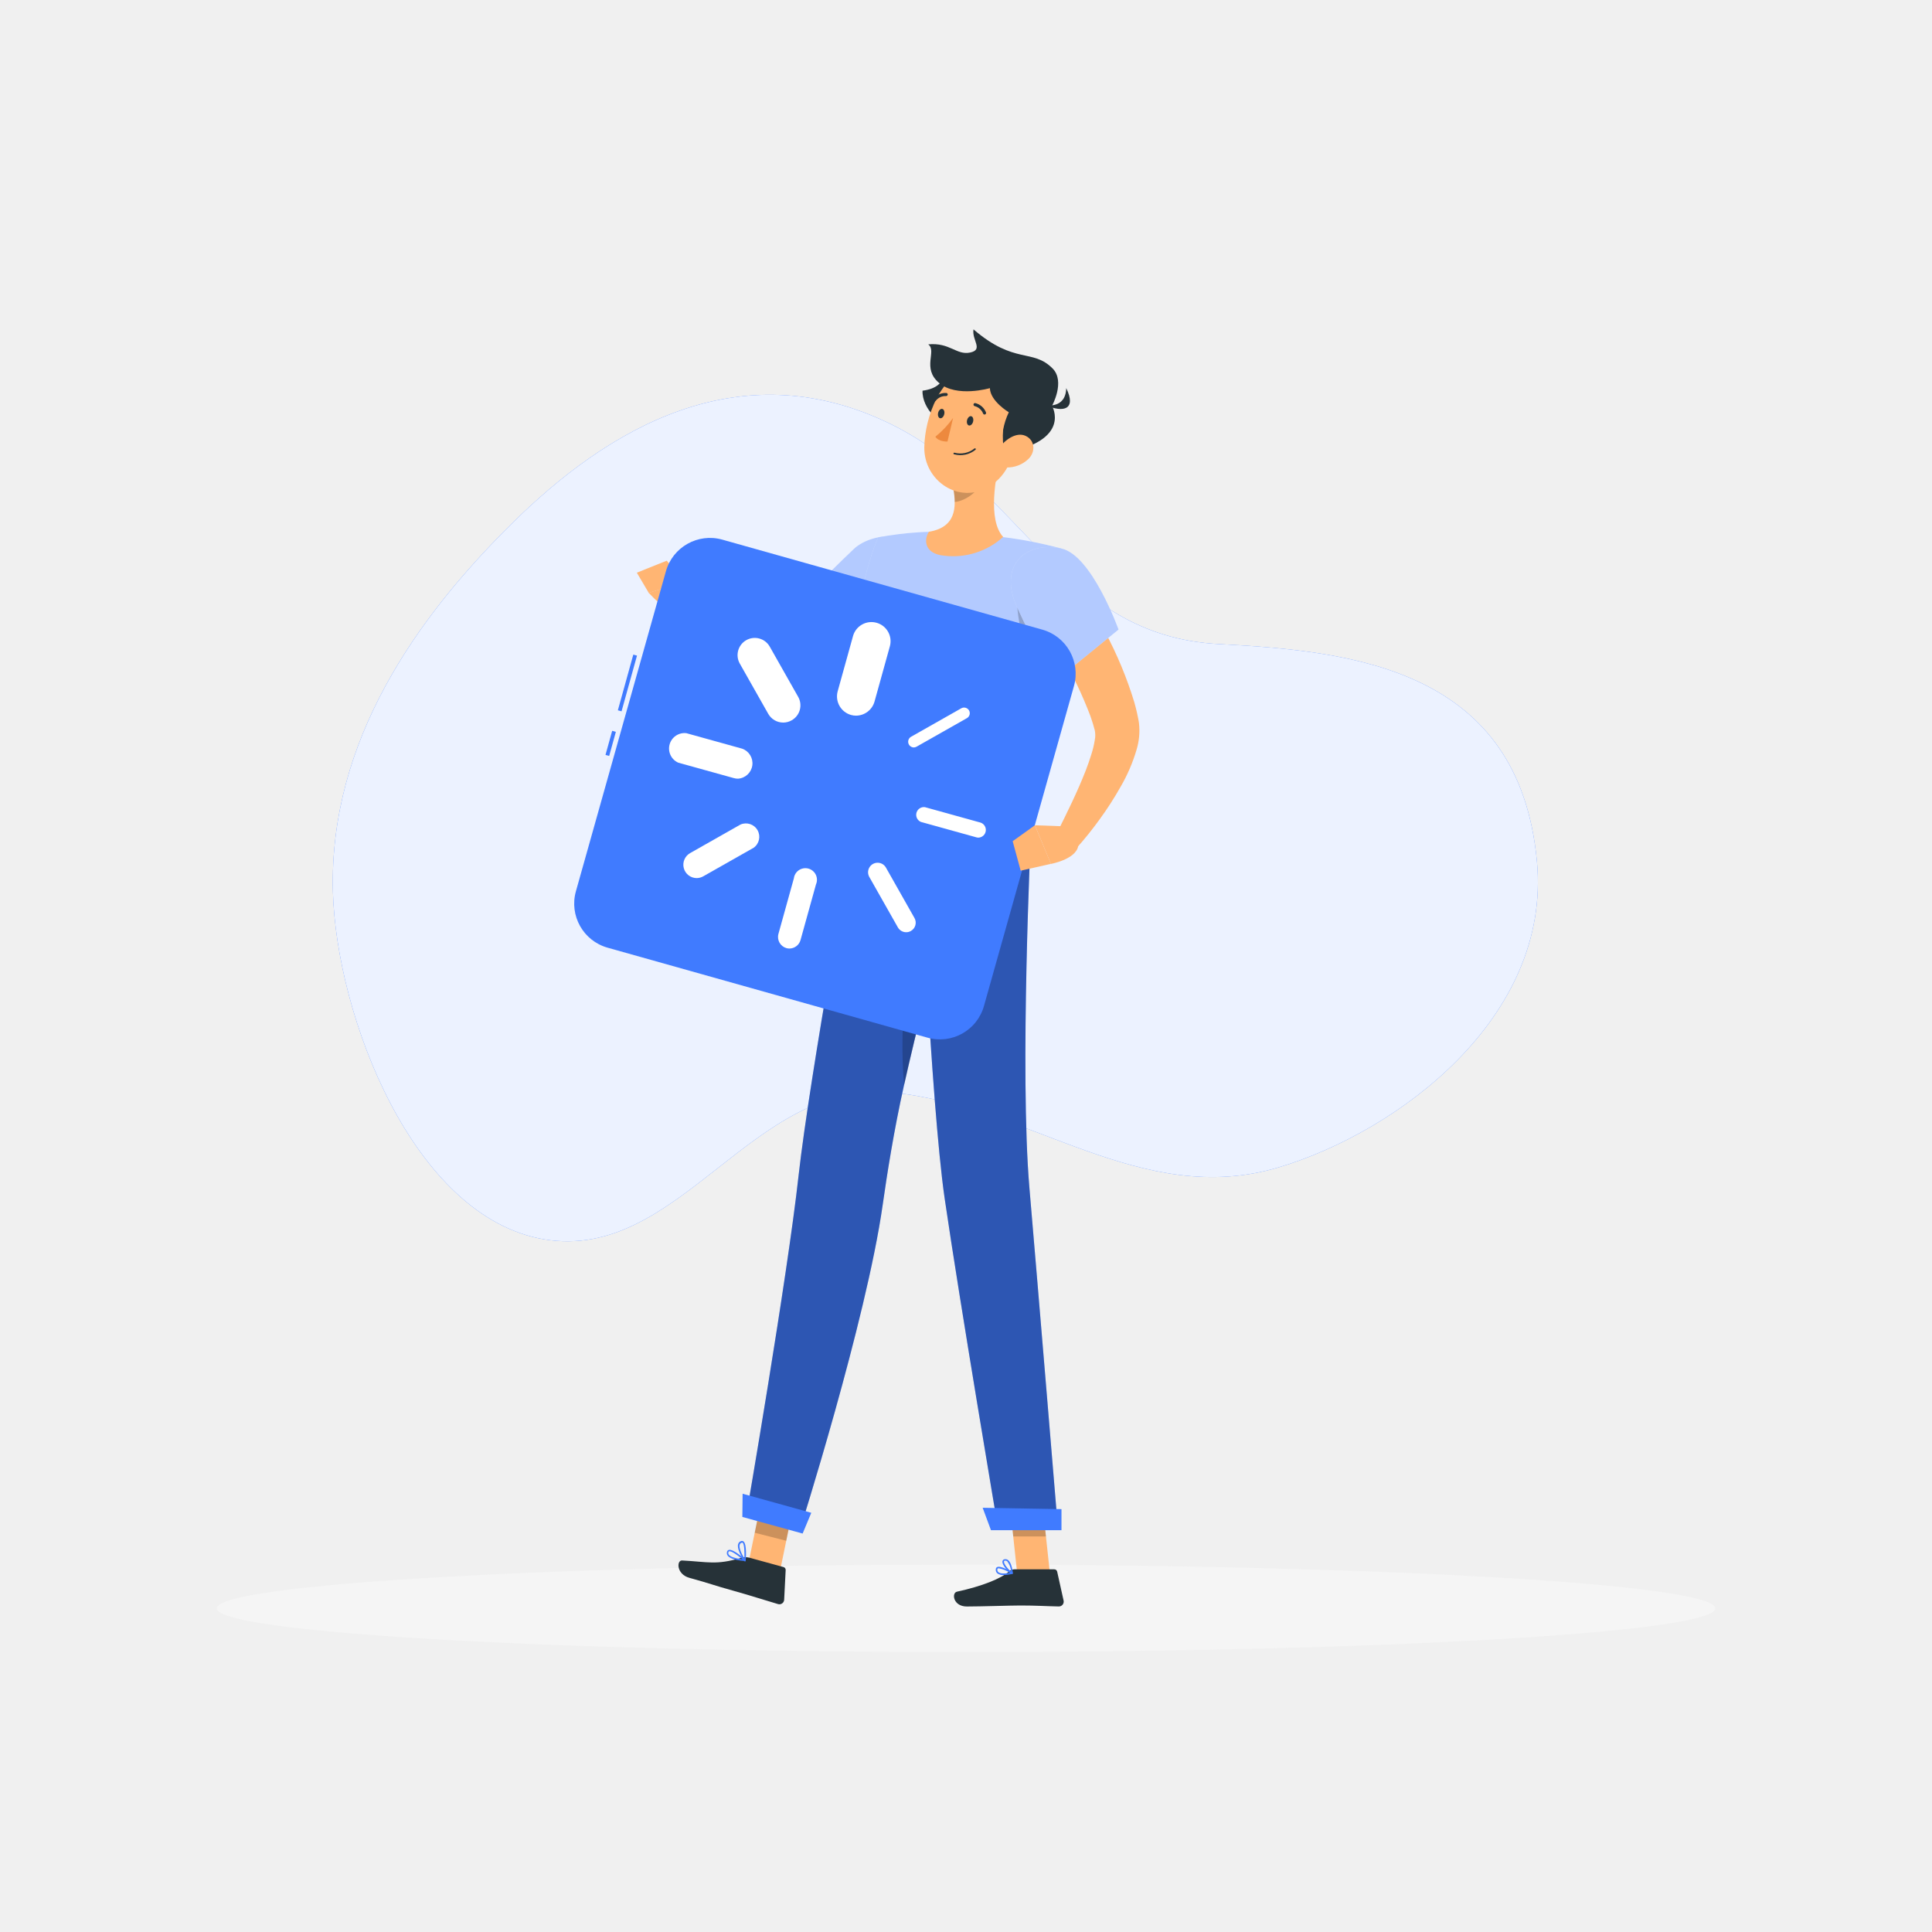
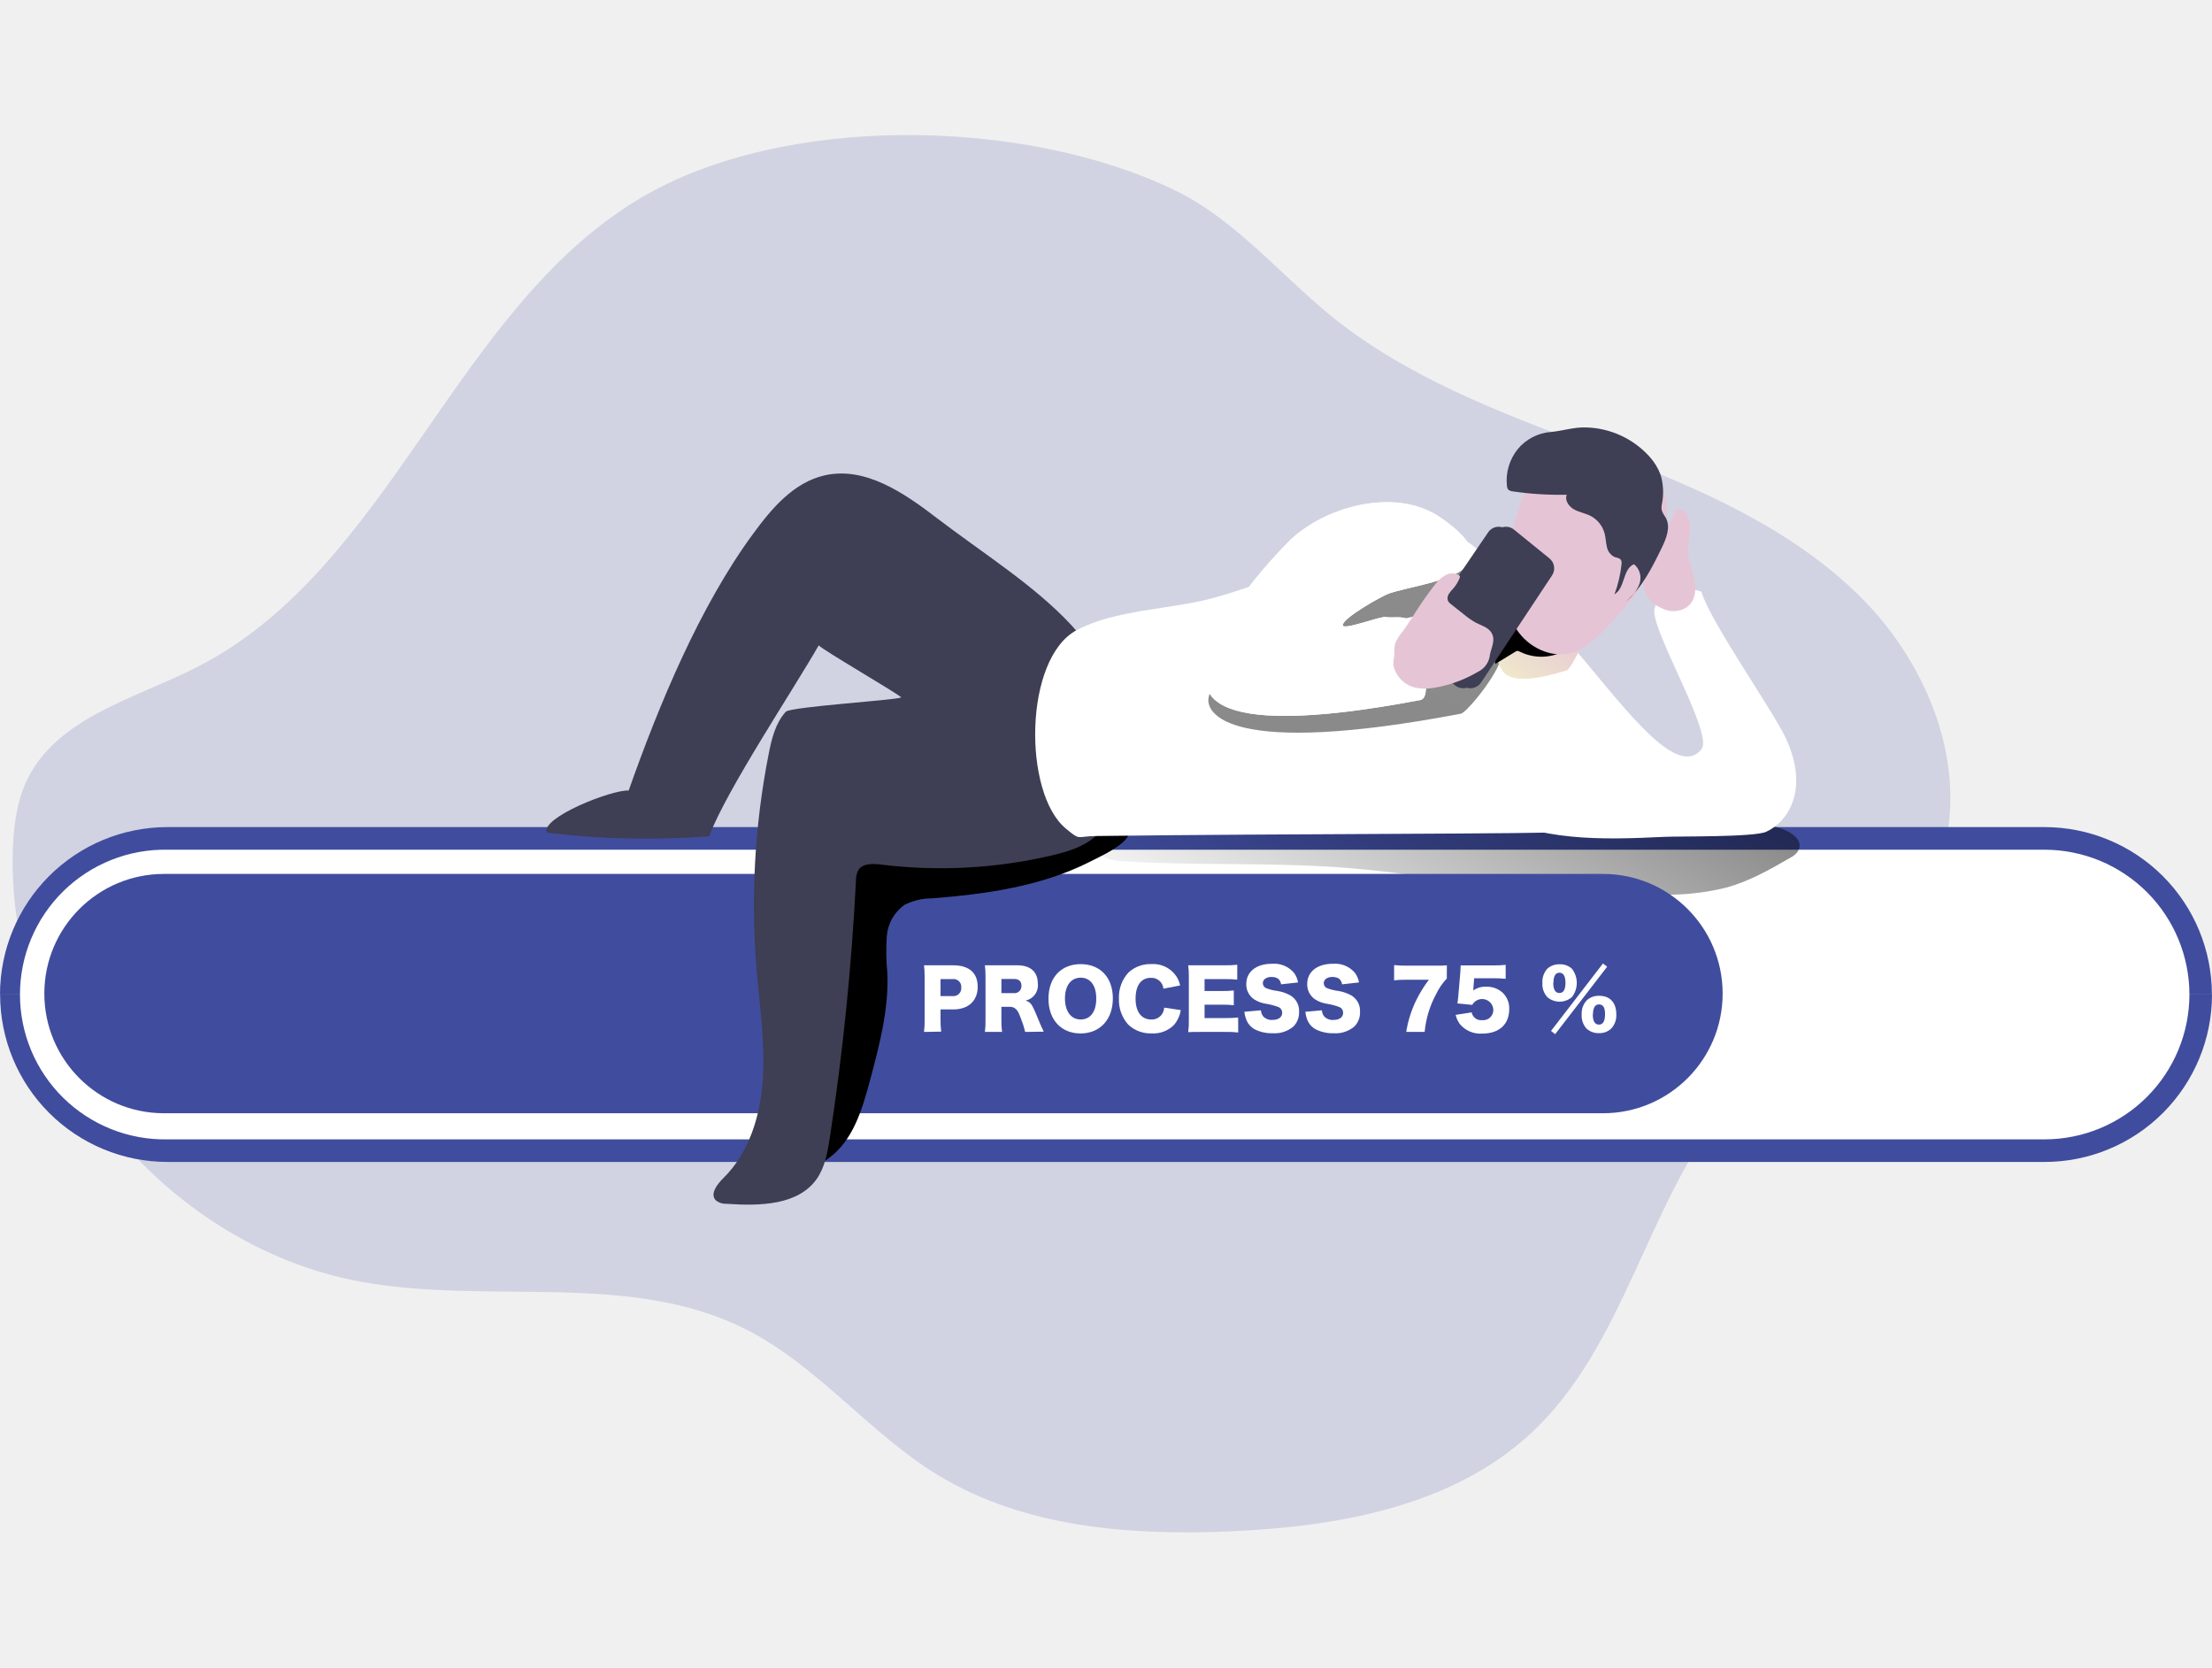
- <svg xmlns="http://www.w3.org/2000/svg" viewBox="0 0 500 500">
-   <g id="freepik--background-simple--inject-8">
-     <path d="M315.5,166.69c35,1.82,77.65,6.58,82.26,56.31,3.74,40.33-36,69.92-66.92,79.13-35.59,10.6-64.24-15.83-99.89-19.39-36.31-3.62-55.13,43.89-90.1,38-34-5.71-53.84-58-54.69-90-1-39.23,22-71.14,46-94.94,25.51-25.35,58.94-44.52,97.11-26.65C264.62,125.67,274.05,164.53,315.5,166.69Z" style="fill:#407BFF" />
-     <path d="M315.5,166.69c35,1.82,77.65,6.58,82.26,56.31,3.74,40.33-36,69.92-66.92,79.13-35.59,10.6-64.24-15.83-99.89-19.39-36.31-3.62-55.13,43.89-90.1,38-34-5.71-53.84-58-54.69-90-1-39.23,22-71.14,46-94.94,25.51-25.35,58.94-44.52,97.11-26.65C264.62,125.67,274.05,164.53,315.5,166.69Z" style="fill:#fff;opacity:0.9" />
+ <svg xmlns="http://www.w3.org/2000/svg" width="406" height="306" viewBox="0 0 406 306" fill="none">
+   <g clip-path="url(#clip0)">
+     <path opacity="0.18" d="M2.356 156.077C1.183 192.988 29.89 228.577 66.214 235.225C89.781 239.546 115.649 233.158 136.981 244.006C150.12 250.682 159.534 263.011 172.114 270.693C187.99 280.377 207.497 281.866 226.12 281.028C245.852 280.153 266.774 276.373 281.179 262.88C298.303 246.827 302.223 220.932 316.982 202.681C329.32 187.42 349.107 177.54 355.792 159.132C361.938 142.175 354.461 122.621 341.751 109.827C329.04 97.033 311.954 89.686 295.1 83.215C278.246 76.743 261.067 70.71 246.559 59.75C236.112 51.863 227.545 40.689 215.608 34.907C188.148 21.61 143.853 20.725 117.511 36.387C83.31 56.733 71.745 104.194 36.324 122.351C24.918 128.199 10.513 131.588 4.963 143.153C3.045 147.138 2.495 151.654 2.356 156.077" fill="#404D9E" />
+     <path d="M403.924 182.522C403.925 186.285 403.185 190.011 401.745 193.488C400.306 196.965 398.195 200.124 395.534 202.785C392.874 205.445 389.715 207.556 386.238 208.995C382.761 210.435 379.035 211.175 375.272 211.174H30.747C23.148 211.174 15.86 208.155 10.487 202.782C5.114 197.409 2.095 190.121 2.095 182.522" fill="white" />
+     <path d="M2.067 182.522C2.067 174.923 5.086 167.636 10.459 162.262C15.832 156.889 23.12 153.871 30.719 153.871H375.244C382.843 153.871 390.131 156.889 395.504 162.262C400.877 167.636 403.896 174.923 403.896 182.522" fill="white" />
+     <path d="M406 182.522C406 190.672 402.763 198.488 397 204.25C391.237 210.013 383.422 213.25 375.272 213.25H30.747C22.597 213.25 14.781 210.013 9.019 204.25C3.256 198.488 0.019 190.672 0.019 182.522" fill="#404D9E" />
+     <path d="M0 182.522C0 174.373 3.237 166.557 9 160.794C14.763 155.032 22.578 151.794 30.728 151.794H375.253C383.403 151.794 391.219 155.032 396.981 160.794C402.744 166.557 405.981 174.373 405.981 182.522" fill="#404D9E" />
+     <path d="M401.856 182.522C401.849 175.475 399.045 168.718 394.061 163.736C389.077 158.753 382.32 155.952 375.272 155.947H30.747C27.214 155.881 23.704 156.52 20.421 157.826C17.139 159.132 14.149 161.079 11.628 163.554C9.106 166.028 7.103 168.981 5.736 172.239C4.369 175.496 3.665 178.994 3.665 182.527C3.665 186.06 4.369 189.557 5.736 192.815C7.103 196.073 9.106 199.025 11.628 201.5C14.149 203.974 17.139 205.922 20.421 207.228C23.704 208.534 27.214 209.173 30.747 209.106H375.272C382.32 209.099 389.078 206.296 394.062 201.312C399.046 196.328 401.849 189.57 401.856 182.522" fill="white" />
+     <path d="M329.86 156.422C329.515 156.848 329.079 157.192 328.584 157.428C324.86 159.588 321.005 161.767 316.824 162.903C313.674 163.68 310.448 164.111 307.205 164.188C300.119 164.511 293.019 164.396 285.947 163.843C272.548 162.791 259.307 160.174 245.907 159.187C232.648 158.256 219.314 158.899 206.036 158.07C204.332 157.958 202.311 157.67 201.51 156.208C201.266 155.685 201.146 155.113 201.16 154.536C201.175 153.959 201.323 153.393 201.594 152.884C203.382 149.159 208.317 148.572 212.433 148.461C241.242 147.678 270.08 146.906 298.88 147.874C303.937 148.051 309.039 148.284 313.937 149.522C317.575 150.423 321.262 151.11 324.981 151.58C326.917 151.776 331.797 153.61 329.86 156.422Z" fill="url(#paint0_linear)" />
+     <path d="M294.215 160.389H30.104C17.973 160.389 8.138 170.221 8.138 182.35C8.138 194.479 17.973 204.311 30.104 204.311H294.215C306.347 204.311 316.181 194.479 316.181 182.35C316.181 170.221 306.347 160.389 294.215 160.389Z" fill="#404D9E" />
+     <path d="M171.024 164.877C169.288 164.877 167.576 165.282 166.024 166.059C165.088 166.723 164.31 167.586 163.746 168.585C163.183 169.585 162.848 170.697 162.765 171.842C162.616 174.129 162.654 176.424 162.877 178.705C163.128 185.381 161.378 191.945 159.655 198.398C158.24 203.669 156.545 209.349 152.122 212.542C151.753 212.885 151.302 213.126 150.813 213.242C150.323 213.358 149.812 213.345 149.329 213.204C148.397 212.785 148.118 211.667 147.941 210.69C145.073 194.469 150.93 177.997 150.93 161.525C150.93 158.284 150.93 154.504 153.5 152.521C155.092 151.301 157.225 151.152 159.227 151.049L189.796 149.55C194.582 149.317 200.784 148.619 205.309 150.602C210.98 153.107 202.87 156.739 199.89 158.229C191.007 162.707 180.857 164.104 171.024 164.877Z" fill="url(#paint1_linear)" />
+     <path d="M205.71 142.892C205.142 146.775 204.034 150.835 201.11 153.452C198.903 155.435 195.933 156.32 193.037 156.999C182.785 159.397 172.19 159.964 161.741 158.675C160.26 158.498 158.435 158.415 157.588 159.606C157.244 160.246 157.076 160.966 157.104 161.692C156.306 177.494 154.703 193.245 152.299 208.883C151.889 211.472 151.433 214.153 149.934 216.332C146.489 221.258 139.365 221.342 133.369 220.932C132.639 220.972 131.921 220.736 131.357 220.271C130.277 219.098 131.627 217.347 132.754 216.23C137.503 211.574 139.579 204.73 140.017 198.082C140.455 191.433 139.44 184.785 138.881 178.136C137.767 164.855 138.506 151.482 141.079 138.404C141.628 135.611 142.317 132.724 144.226 130.629C145.045 129.698 164.348 128.525 165.428 127.994C164.432 127.063 151.237 119.437 150.269 118.44C145.734 126.411 133.387 144.904 130.147 153.489C120.216 154.235 110.236 154.007 100.35 152.809C99.242 150.016 112.455 144.857 115.388 145.09C120.91 129.447 128.424 111.261 138.285 97.89C141.693 93.234 145.734 88.504 151.386 87.237C158.789 85.571 165.922 90.45 171.937 95.069C188.912 108.03 209.341 118.347 205.71 142.892Z" fill="#3E3E54" />
+     <path d="M250.079 99.938C254.399 98.011 259.037 95.869 263.683 96.791C267.203 97.499 270.136 99.873 272.855 102.22C276.108 105.007 279.305 107.856 282.446 110.768C285.239 113.366 288.21 116.42 288.331 120.247C288.433 123.478 292.446 152.427 289.262 152.642C282.269 153.107 236.819 152.967 201.147 153.433C197.497 153.48 198.409 154.364 195.607 152.046C187.757 145.528 187.906 120.88 197.599 115.656C204.639 111.866 214.881 111.876 222.591 109.771C232.043 107.201 240.805 103.048 250.079 99.938Z" fill="white" />
+     <path d="M236.652 104.864C230.515 111.168 223.811 119.381 221.846 127.947C221.157 130.955 225.571 139.075 268.125 130.983C269.363 130.741 276.021 122.37 275.462 120.135C274.903 117.9 259.977 119.074 257.705 118.72C256.653 118.552 255.582 118.766 254.539 118.608C253.496 118.45 246.643 121.159 246.634 120.098C246.634 118.776 253.934 114.669 255.191 114.25C261.402 112.202 279.662 110.693 264.502 100.283C256.01 94.501 242.723 98.672 236.652 104.864Z" fill="url(#paint2_linear)" />
+     <path d="M268.348 140.769C268.058 142.304 268.196 143.889 268.749 145.351C269.565 146.816 270.809 147.999 272.315 148.74C282.111 154.504 294.206 154.131 305.557 153.582C307.969 153.461 321.992 153.666 324.18 152.651C328.24 150.788 332.113 144.838 327.793 135.518C325.595 130.666 313.686 113.785 312.298 108.598C308.741 107.406 304.514 108.086 303.676 111.745C302.838 115.405 314.598 134.698 312.298 137.51C307.428 143.46 297.028 128.199 287.008 116.755C281.291 110.246 269.214 133.665 268.348 140.769Z" fill="white" />
+     <path d="M277.622 113.533C276.508 114.473 275.563 115.598 274.829 116.857C274.468 117.488 274.27 118.198 274.25 118.925C274.231 119.651 274.391 120.371 274.717 121.02C275.751 122.761 275.397 126.784 287.52 123.05C288.591 122.724 292.288 114.464 292.288 113.338C292.378 111.322 291.744 109.34 290.5 107.751C285.947 102.508 280.695 110.582 277.622 113.533Z" fill="url(#paint3_linear)" />
+     <path d="M274.456 121.858L278.181 119.576C278.26 119.522 278.348 119.484 278.442 119.465C278.623 119.451 278.804 119.5 278.954 119.604C280.477 120.358 282.184 120.66 283.874 120.475C285.563 120.291 287.164 119.627 288.489 118.562C286.999 118.394 285.779 117.37 284.578 116.476C283.18 115.43 281.701 114.496 280.155 113.682C279.803 113.464 279.404 113.334 278.991 113.301C278.664 113.337 278.347 113.437 278.059 113.597C277.772 113.757 277.519 113.973 277.315 114.232C275.882 115.652 274.776 117.368 274.075 119.26" fill="url(#paint4_linear)" />
+     <path d="M236.419 99.51C230.283 105.805 223.578 114.017 221.614 122.584C220.925 125.592 218.113 136.551 260.675 128.478C261.914 128.245 261.662 126.169 261.849 124.921C262.34 122.667 262.381 120.338 261.97 118.068C261.411 115.833 259.744 113.71 257.472 113.356C256.42 113.189 255.349 113.403 254.306 113.245C253.263 113.086 246.447 115.768 246.447 114.734C246.447 113.412 253.748 109.306 255.005 108.896C261.216 106.838 279.475 105.33 264.316 94.929C255.759 89.137 242.453 93.309 236.419 99.51Z" fill="white" />
+     <path d="M236.419 99.51C230.283 105.805 223.578 114.017 221.614 122.584C220.925 125.592 218.113 136.551 260.675 128.478C261.914 128.245 261.662 126.169 261.849 124.921C262.34 122.667 262.381 120.338 261.97 118.068C261.411 115.833 259.744 113.71 257.472 113.356C256.42 113.189 255.349 113.403 254.306 113.245C253.263 113.086 246.447 115.768 246.447 114.734C246.447 113.412 253.748 109.306 255.005 108.896C261.216 106.838 279.475 105.33 264.316 94.929C255.759 89.137 242.453 93.309 236.419 99.51Z" fill="white" />
+     <path d="M307.773 93.29C309.254 93.374 310.175 95.031 310.241 96.512C310.306 97.992 309.812 99.464 309.831 100.953C309.913 102.198 310.163 103.426 310.576 104.604C311.228 106.848 311.786 109.827 309.598 111.447C308.946 111.868 308.196 112.113 307.421 112.159C306.646 112.205 305.872 112.049 305.175 111.708C300.612 109.846 301.106 105.693 303.313 102.173C303.834 101.41 307.773 93.29 307.773 93.29Z" fill="url(#paint5_linear)" />
+     <path d="M276.244 105.311C276.03 108.896 276.44 112.649 278.479 115.684C280.518 118.72 284.541 120.787 288.237 119.874C290.649 119.269 292.549 117.574 294.253 115.87C299.989 110.135 304.998 103.235 305.818 95.385C306.186 93.021 305.791 90.601 304.691 88.476C303.406 86.278 301.106 84.751 298.741 83.597C296.236 82.259 293.474 81.472 290.64 81.288C288.12 81.205 285.639 81.933 283.563 83.364C281.701 84.668 281.245 86.614 280.453 88.662C278.349 94.054 276.561 99.594 276.244 105.311Z" fill="url(#paint6_linear)" />
+     <path d="M267.687 107.676L274.484 97.694C274.665 97.428 274.899 97.202 275.172 97.031C275.445 96.859 275.75 96.746 276.069 96.699C276.387 96.652 276.712 96.671 277.023 96.756C277.334 96.841 277.623 96.989 277.874 97.192L284.392 102.481C284.844 102.847 285.143 103.368 285.233 103.942C285.322 104.517 285.195 105.104 284.876 105.591L271.84 125.266C271.654 125.544 271.411 125.779 271.127 125.955C270.843 126.131 270.524 126.245 270.193 126.288C269.861 126.331 269.524 126.303 269.205 126.205C268.885 126.108 268.59 125.943 268.339 125.722L264.614 122.407C264.284 122.115 264.043 121.735 263.921 121.311C263.799 120.887 263.8 120.437 263.925 120.014L267.37 108.319C267.443 108.09 267.55 107.873 267.687 107.676Z" fill="#3E3E54" />
+     <path d="M266.346 107.676L273.144 97.694C273.324 97.428 273.559 97.202 273.831 97.031C274.104 96.859 274.409 96.746 274.728 96.699C275.046 96.652 275.371 96.671 275.682 96.756C275.993 96.841 276.282 96.989 276.533 97.192L283.051 102.481C283.503 102.847 283.802 103.368 283.892 103.942C283.981 104.517 283.854 105.104 283.535 105.591L270.499 125.266C270.313 125.544 270.07 125.779 269.786 125.955C269.502 126.131 269.183 126.245 268.852 126.288C268.52 126.331 268.184 126.303 267.864 126.205C267.544 126.108 267.249 125.943 266.998 125.722L263.273 122.407C262.943 122.115 262.702 121.735 262.58 121.311C262.458 120.887 262.46 120.437 262.584 120.014L266.002 108.319C266.083 108.088 266.199 107.872 266.346 107.676Z" fill="#3E3E54" />
+     <path d="M259.055 113.561C260.427 111.299 261.935 109.122 263.571 107.043C264.073 106.397 264.709 105.867 265.434 105.488C265.795 105.301 266.199 105.208 266.606 105.22C267.013 105.231 267.411 105.346 267.761 105.553C267.848 105.606 267.916 105.684 267.957 105.777C267.975 105.889 267.955 106.003 267.901 106.103C267.629 106.78 267.249 107.409 266.774 107.965C266.447 108.291 266.154 108.65 265.899 109.036C265.775 109.231 265.702 109.454 265.686 109.685C265.67 109.916 265.711 110.147 265.806 110.358C265.949 110.574 266.133 110.761 266.346 110.907L268.786 112.835C269.456 113.402 270.183 113.898 270.955 114.315C271.886 114.8 273.004 115.088 273.628 115.945C274.633 117.323 273.749 118.738 273.469 120.163C273.406 120.819 273.176 121.449 272.801 121.991C272.426 122.534 271.919 122.972 271.328 123.264C269.026 124.633 266.506 125.596 263.879 126.113C261.951 126.495 259.819 126.597 258.171 125.536C257.545 125.149 257.006 124.637 256.587 124.034C256.167 123.43 255.876 122.746 255.731 122.025C255.736 121.414 255.808 120.805 255.945 120.21C255.852 119.434 255.919 118.649 256.141 117.9C256.561 117.06 257.084 116.276 257.696 115.563C258.161 114.883 258.608 114.232 259.055 113.561Z" fill="url(#paint7_linear)" />
+     <path d="M278.563 82.442C277.038 84.339 276.328 86.764 276.589 89.184C276.6 89.405 276.667 89.62 276.784 89.808C277.021 90.034 277.332 90.167 277.66 90.18C280.939 90.664 284.253 90.869 287.567 90.794C287.157 91.809 287.93 92.936 288.88 93.476C289.83 94.016 290.938 94.175 291.906 94.668C292.552 94.998 293.12 95.462 293.573 96.029C294.026 96.596 294.353 97.252 294.532 97.955C294.728 98.746 294.737 99.566 294.932 100.348C295.001 100.746 295.163 101.121 295.404 101.445C295.645 101.768 295.959 102.031 296.32 102.21C296.758 102.369 297.298 102.397 297.53 102.797C297.636 103.037 297.669 103.302 297.623 103.561C297.427 105.442 296.992 107.291 296.329 109.064C298.294 107.956 297.81 104.408 299.914 103.542C300.437 103.973 300.812 104.556 300.989 105.21C301.166 105.864 301.135 106.556 300.901 107.192C300.4 108.455 299.551 109.549 298.452 110.349C301.441 107.788 303.248 104.147 304.97 100.609C305.836 98.84 306.693 96.717 305.743 95.022C305.443 94.611 305.195 94.163 305.008 93.69C304.93 93.257 304.946 92.813 305.054 92.387C305.385 90.663 305.302 88.886 304.812 87.2C304.371 85.977 303.698 84.852 302.829 83.885C301.347 82.219 299.538 80.877 297.515 79.941C295.492 79.005 293.297 78.497 291.068 78.447C288.861 78.382 286.831 79.071 284.69 79.276C283.507 79.361 282.354 79.685 281.301 80.23C280.248 80.774 279.316 81.526 278.563 82.442Z" fill="#3E3E54" />
+     <path d="M193.093 149.401C193.093 149.401 274.848 143.181 280.444 143.814C286.04 144.447 299.942 153.601 299.942 153.601L197.097 154.374C195.661 152.8 194.324 151.139 193.093 149.401V149.401Z" fill="url(#paint8_linear)" />
+     <path d="M169.6 189.385C169.684 188.668 169.722 187.946 169.711 187.224V179.3C169.719 178.585 169.681 177.87 169.6 177.159C170.289 177.159 170.81 177.159 171.751 177.159H174.954C177.859 177.159 179.451 178.546 179.451 181.097C179.451 183.649 177.784 185.26 174.944 185.26H172.626V187.122C172.622 187.859 172.663 188.596 172.747 189.329L169.6 189.385ZM174.814 182.811C175.03 182.837 175.249 182.814 175.455 182.744C175.661 182.675 175.848 182.56 176.004 182.408C176.159 182.256 176.279 182.071 176.353 181.867C176.428 181.663 176.455 181.444 176.434 181.228C176.455 181.014 176.427 180.797 176.351 180.596C176.276 180.394 176.156 180.212 175.999 180.064C175.843 179.916 175.655 179.805 175.45 179.741C175.244 179.676 175.027 179.659 174.814 179.691H172.626V182.811H174.814Z" fill="white" />
+     <path d="M188.167 189.385C187.986 188.607 187.747 187.844 187.45 187.103C186.975 185.828 186.798 185.492 186.435 185.167C186.119 184.891 185.708 184.75 185.29 184.776H183.8V187.178C183.784 187.915 183.824 188.653 183.921 189.385H180.773C180.864 188.656 180.901 187.921 180.885 187.187V179.31C180.895 178.591 180.858 177.872 180.773 177.159C181.416 177.159 181.956 177.159 182.952 177.159H186.761C189.135 177.159 190.485 178.388 190.485 180.492C190.573 181.203 190.389 181.92 189.972 182.501C189.554 183.083 188.933 183.486 188.232 183.63C188.977 183.863 189.321 184.198 189.787 185.241C190.001 185.707 190.206 186.172 190.867 187.792C191.035 188.202 191.202 188.565 191.575 189.338L188.167 189.385ZM186.081 182.271C186.265 182.287 186.451 182.264 186.625 182.202C186.8 182.14 186.959 182.041 187.091 181.912C187.224 181.783 187.327 181.626 187.394 181.454C187.461 181.281 187.489 181.096 187.478 180.911C187.478 180.092 187.012 179.663 186.1 179.663H183.8V182.271H186.081Z" fill="white" />
+     <path d="M204.257 183.239C204.257 187.103 201.901 189.664 198.335 189.664C194.769 189.664 192.441 187.159 192.441 183.286C192.441 179.412 194.75 176.945 198.354 176.945C201.957 176.945 204.257 179.403 204.257 183.239ZM201.212 183.239C201.212 180.865 200.123 179.431 198.354 179.431C196.584 179.431 195.467 180.883 195.467 183.239C195.467 185.595 196.566 187.103 198.354 187.103C200.141 187.103 201.212 185.669 201.212 183.267V183.239Z" fill="white" />
+     <path d="M213.541 181.451C213.488 180.883 213.217 180.358 212.785 179.986C212.352 179.614 211.792 179.425 211.222 179.459C209.434 179.459 208.429 180.865 208.429 183.286C208.429 185.707 209.509 187.113 211.324 187.113C211.695 187.122 212.063 187.043 212.397 186.881C212.731 186.719 213.021 186.479 213.243 186.182C213.504 185.812 213.655 185.376 213.68 184.925L216.725 185.381C216.569 186.367 216.151 187.293 215.515 188.062C214.985 188.608 214.344 189.032 213.635 189.307C212.927 189.582 212.167 189.701 211.408 189.655C210.616 189.689 209.824 189.564 209.08 189.287C208.337 189.011 207.656 188.588 207.078 188.044C205.914 186.735 205.303 185.026 205.374 183.276C205.335 182.395 205.473 181.514 205.778 180.686C206.083 179.857 206.551 179.098 207.153 178.453C208.302 177.419 209.808 176.875 211.352 176.935C212.174 176.882 212.996 177.029 213.749 177.363C214.501 177.697 215.161 178.208 215.673 178.853C216.142 179.435 216.462 180.122 216.604 180.855L213.541 181.451Z" fill="white" />
+     <path d="M227.266 189.487C226.465 189.4 225.659 189.366 224.854 189.385H220.245C219.128 189.385 218.718 189.385 218.085 189.431C218.185 188.722 218.225 188.005 218.206 187.289V179.3C218.218 178.584 218.177 177.869 218.085 177.159C218.69 177.159 219.1 177.159 220.245 177.159H224.901C225.631 177.169 226.362 177.135 227.089 177.056V179.794C226.362 179.715 225.631 179.681 224.901 179.691H221.092V181.88H224.258C224.992 181.889 225.726 181.855 226.456 181.777V184.487C225.726 184.407 224.992 184.373 224.258 184.384H221.092V186.843H224.873C225.669 186.857 226.465 186.823 227.256 186.74L227.266 189.487Z" fill="white" />
+     <path d="M231.437 185.418C231.456 185.808 231.589 186.183 231.819 186.498C232.034 186.735 232.3 186.92 232.597 187.039C232.894 187.158 233.213 187.209 233.532 187.187C234.659 187.187 235.339 186.694 235.339 185.874C235.346 185.663 235.292 185.453 235.183 185.271C235.074 185.09 234.915 184.943 234.724 184.85C234.013 184.578 233.277 184.375 232.527 184.245C231.687 184.144 230.882 183.855 230.171 183.398C229.72 183.087 229.354 182.669 229.105 182.181C228.856 181.693 228.733 181.151 228.746 180.604C228.746 178.351 230.562 176.879 233.449 176.879C234.212 176.811 234.98 176.928 235.688 177.22C236.396 177.512 237.024 177.97 237.518 178.556C237.894 179.075 238.145 179.674 238.253 180.306L235.143 180.651C234.966 179.719 234.445 179.3 233.328 179.3C232.396 179.3 231.782 179.785 231.782 180.455C231.787 180.662 231.855 180.863 231.979 181.03C232.102 181.197 232.274 181.321 232.471 181.386C233.123 181.627 233.801 181.789 234.491 181.87C235.323 182.005 236.123 182.285 236.857 182.699C237.369 183.005 237.787 183.445 238.066 183.972C238.345 184.499 238.474 185.093 238.44 185.688C238.46 186.183 238.379 186.676 238.203 187.139C238.027 187.601 237.759 188.023 237.415 188.379C236.344 189.286 234.959 189.734 233.56 189.627C232.432 189.657 231.313 189.411 230.301 188.91C229.565 188.502 229.002 187.84 228.718 187.048C228.551 186.611 228.441 186.154 228.392 185.688L231.437 185.418Z" fill="white" />
+     <path d="M242.63 185.418C242.64 185.809 242.774 186.187 243.012 186.498C243.225 186.736 243.491 186.922 243.788 187.042C244.085 187.161 244.406 187.211 244.725 187.187C245.852 187.187 246.522 186.694 246.522 185.874C246.529 185.663 246.475 185.453 246.366 185.271C246.257 185.09 246.098 184.943 245.907 184.85C245.197 184.576 244.461 184.373 243.71 184.245C242.871 184.144 242.065 183.855 241.354 183.398C240.903 183.087 240.537 182.669 240.288 182.181C240.04 181.693 239.916 181.151 239.929 180.604C239.929 178.351 241.745 176.879 244.632 176.879C245.395 176.811 246.163 176.928 246.871 177.22C247.58 177.512 248.207 177.97 248.701 178.556C249.081 179.073 249.333 179.673 249.436 180.306L246.336 180.651C246.159 179.719 245.628 179.3 244.52 179.3C243.589 179.3 242.965 179.785 242.965 180.455C242.97 180.662 243.039 180.863 243.162 181.03C243.285 181.197 243.457 181.321 243.654 181.386C244.306 181.627 244.984 181.789 245.675 181.87C246.508 182.007 247.312 182.287 248.049 182.699C248.559 183.007 248.975 183.448 249.252 183.975C249.529 184.501 249.657 185.094 249.623 185.688C249.645 186.183 249.566 186.677 249.389 187.14C249.213 187.603 248.944 188.024 248.598 188.379C247.531 189.286 246.149 189.735 244.753 189.627C243.621 189.659 242.499 189.412 241.484 188.91C240.748 188.502 240.185 187.84 239.901 187.048C239.738 186.61 239.631 186.153 239.585 185.688L242.63 185.418Z" fill="white" />
+     <path d="M265.555 179.58C264.735 180.448 264.059 181.441 263.553 182.522C262.411 184.648 261.708 186.982 261.486 189.385H258.105C258.415 187.429 259.005 185.529 259.856 183.742C260.524 182.355 261.329 181.039 262.258 179.812H258.087C257.35 179.799 256.613 179.833 255.88 179.915V177.121C256.666 177.202 257.455 177.236 258.245 177.224H263.208C264.558 177.224 264.968 177.224 265.564 177.168L265.555 179.58Z" fill="white" />
+     <path d="M270.434 181.321C270.434 181.395 270.434 181.535 270.387 181.787C271.079 181.297 271.915 181.051 272.762 181.088C273.341 181.064 273.918 181.158 274.459 181.364C275.001 181.571 275.494 181.886 275.909 182.289C276.28 182.677 276.569 183.136 276.758 183.639C276.946 184.141 277.032 184.677 277.008 185.213C277.008 188.007 275.146 189.692 272.054 189.692C271.27 189.749 270.483 189.616 269.761 189.303C269.04 188.99 268.405 188.507 267.91 187.895C267.563 187.401 267.313 186.844 267.175 186.256L270.117 185.8C270.197 186.236 270.439 186.626 270.796 186.89C271.152 187.155 271.595 187.274 272.035 187.224C272.304 187.253 272.576 187.223 272.831 187.137C273.087 187.05 273.321 186.909 273.517 186.723C273.712 186.537 273.865 186.31 273.965 186.059C274.065 185.808 274.108 185.539 274.093 185.269C274.061 184.824 273.886 184.401 273.594 184.064C273.302 183.727 272.909 183.493 272.473 183.398C272.037 183.302 271.582 183.351 271.176 183.535C270.77 183.72 270.435 184.031 270.22 184.422L267.501 184.161C267.557 183.723 267.603 183.37 267.65 182.96L268.041 178.388C268.041 178.081 268.087 177.727 268.097 177.177C268.711 177.177 268.86 177.177 269.568 177.177H273.944C274.75 177.198 275.555 177.164 276.356 177.075V179.636C275.564 179.561 274.768 179.526 273.972 179.533H270.574L270.434 181.321Z" fill="white" />
+     <path d="M283.973 182.969C283.664 182.62 283.428 182.213 283.278 181.772C283.128 181.331 283.067 180.864 283.098 180.399C283.039 179.45 283.357 178.517 283.982 177.801C284.602 177.238 285.417 176.94 286.254 176.972C286.669 176.953 287.083 177.017 287.473 177.159C287.863 177.301 288.221 177.52 288.526 177.801C289.099 178.544 289.41 179.456 289.41 180.394C289.41 181.333 289.099 182.245 288.526 182.988C287.897 183.535 287.092 183.836 286.259 183.836C285.425 183.836 284.62 183.535 283.991 182.988L283.973 182.969ZM294.215 176.823L294.988 177.41L285.444 189.794L284.68 189.208L294.215 176.823ZM285.09 180.38C285.09 181.61 285.472 182.243 286.217 182.243C286.962 182.243 287.334 181.619 287.334 180.38C287.334 179.142 286.952 178.518 286.217 178.518C285.481 178.518 285.127 179.179 285.127 180.38H285.09ZM291.18 188.761C290.87 188.407 290.633 187.995 290.483 187.549C290.332 187.103 290.272 186.632 290.305 186.163C290.281 185.694 290.351 185.225 290.511 184.784C290.671 184.343 290.917 183.938 291.236 183.593C291.542 183.31 291.902 183.091 292.293 182.947C292.685 182.803 293.1 182.738 293.517 182.755C295.51 182.755 296.664 184.012 296.664 186.163C296.692 186.638 296.624 187.113 296.464 187.561C296.304 188.009 296.056 188.42 295.733 188.77C295.431 189.054 295.075 189.274 294.686 189.418C294.298 189.561 293.884 189.626 293.471 189.608C292.642 189.637 291.834 189.343 291.217 188.789L291.18 188.761ZM292.344 186.135C292.344 187.401 292.716 188.044 293.471 188.044C294.225 188.044 294.597 187.411 294.597 186.135C294.597 184.859 294.215 184.338 293.48 184.338C292.744 184.338 292.381 184.98 292.381 186.163L292.344 186.135Z" fill="white" />
  </g>
-   <g id="freepik--Shadow--inject-8">
-     <ellipse id="freepik--path--inject-8" cx="250" cy="416.24" rx="193.89" ry="11.32" style="fill:#f5f5f5" />
-   </g>
-   <g id="freepik--Character--inject-8">
-     <polygon points="201.78 407.02 193.74 404.38 197.71 385.06 205.75 387.7 201.78 407.02" style="fill:#ffb573" />
-     <polygon points="271.71 407.12 263.24 407.12 261.14 387.53 269.6 387.53 271.71 407.12" style="fill:#ffb573" />
-     <path d="M262.55,406.14h10.31a.75.75,0,0,1,.73.58l1.67,7.52a1.25,1.25,0,0,1-1.24,1.51c-3.32-.06-5.74-.25-9.92-.25-2.58,0-10.33.26-13.88.26s-4-3.51-2.57-3.83c6.52-1.42,11.44-3.39,13.52-5.27A2.11,2.11,0,0,1,262.55,406.14Z" style="fill:#263238" />
-     <path d="M193.88,403.11l8.91,2.45a.75.75,0,0,1,.54.75l-.39,7.7a1.23,1.23,0,0,1-1.57,1.13c-3.2-.94-7.79-2.41-11.83-3.53-4.72-1.3-5.6-1.75-11.14-3.27-3.35-.93-3.35-4.57-1.86-4.49,6.77.36,8.75,1.23,15.2-.65A3.9,3.9,0,0,1,193.88,403.11Z" style="fill:#263238" />
-     <path d="M235.56,150c-.54.7-.95,1.22-1.43,1.81s-.94,1.11-1.42,1.66c-1,1.09-2,2.15-3,3.19a77.11,77.11,0,0,1-6.4,6A52,52,0,0,1,207.61,172a28.7,28.7,0,0,1-4.87,1.25c-.42.06-.85.14-1.28.19l-1.31.12a13.76,13.76,0,0,1-1.66,0,15.62,15.62,0,0,1-1.63-.18,21.42,21.42,0,0,1-5.1-1.6,34.31,34.31,0,0,1-4.1-2.13,61.57,61.57,0,0,1-7.11-5,66.39,66.39,0,0,1-6.31-5.7l3.83-5.06c4.7,2.33,9.51,4.79,14.11,6.56,1.15.43,2.28.82,3.34,1.12a11.59,11.59,0,0,0,2.75.47,3.84,3.84,0,0,0,.39,0c.07,0,.06,0,.37-.08l.7-.12.72-.17c.47-.1,1-.3,1.45-.43s1-.35,1.48-.58a31.51,31.51,0,0,0,5.93-3.33,55.42,55.42,0,0,0,5.73-4.5c1.87-1.62,3.66-3.39,5.42-5.19.88-.9,1.74-1.83,2.57-2.77l1.24-1.41,1.14-1.34Z" style="fill:#ffb573" />
-     <path d="M240.21,145.84c.62,8.06-17.54,24.52-17.54,24.52l-16.06-13.92s6.76-7.16,14.36-14.37C226.19,137.12,239.53,137.11,240.21,145.84Z" style="fill:#fff" />
-     <path d="M240.21,145.84c.62,8.06-17.54,24.52-17.54,24.52l-16.06-13.92s6.76-7.16,14.36-14.37C226.19,137.12,239.53,137.11,240.21,145.84Z" style="fill:#407BFF;opacity:0.4" />
-     <path d="M232,150c-7.46.68-12.23,6.68-14.32,13.31-.23.74-.43,1.5-.59,2.25l5.56,4.82s8.27-7.49,13.45-14.84C236.38,152.05,235.39,149.68,232,150Z" style="opacity:0.2" />
-     <path d="M180,157.54l-2.75-7-9.38,2.88a45,45,0,0,0,6.72,5.85Z" style="fill:#ffb573" />
-     <polygon points="172.55 145.11 164.81 148.21 167.9 153.44 177.28 150.56 172.55 145.11" style="fill:#ffb573" />
-     <polygon points="197.71 385.07 195.32 396.67 203.48 398.75 205.75 387.71 197.71 385.07" style="opacity:0.2" />
-     <polygon points="269.6 387.53 261.14 387.53 262.23 397.63 270.69 397.63 269.6 387.53" style="opacity:0.2" />
-     <path d="M274.6,141.93a190.22,190.22,0,0,0-5.38,27.84c-.8,6.55-1.28,12.81-1.58,18.49-.7,13.3-.41,23.44-.81,26.87L221.68,212c-6.14-48.14,5.6-72.94,5.6-72.94a89,89,0,0,1,10.8-1.33q1.15-.08,2.34-.09A167.93,167.93,0,0,1,259.61,139c1.21.15,2.43.32,3.62.51C269.28,140.46,274.6,141.93,274.6,141.93Z" style="fill:#fff" />
-     <path d="M274.6,141.93a190.22,190.22,0,0,0-5.38,27.84c-.8,6.55-1.28,12.81-1.58,18.49-.7,13.3-.41,23.44-.81,26.87L221.68,212c-6.14-48.14,5.6-72.94,5.6-72.94a89,89,0,0,1,10.8-1.33q1.15-.08,2.34-.09A167.93,167.93,0,0,1,259.61,139c1.21.15,2.43.32,3.62.51C269.28,140.46,274.6,141.93,274.6,141.93Z" style="fill:#407BFF;opacity:0.4" />
-     <path d="M263.19,154.11a35.67,35.67,0,0,0,5.59,19.56c.13-1.28.28-2.59.44-3.9.6-4.93,1.38-10,2.41-15.18Z" style="opacity:0.2" />
-     <path d="M259.22,117.22c-1.65,6.09-3.64,17.32.39,21.74a19.26,19.26,0,0,1-15.21,4.86c-5.3-.49-5.31-4.22-4-6.2,7-1.16,7.18-6.28,6.31-11.16Z" style="fill:#ffb573" />
-     <path d="M254.13,121l-7.39,5.46a19.5,19.5,0,0,1,.35,3.45c2.66-.2,6.47-2.83,6.95-5.57A9.35,9.35,0,0,0,254.13,121Z" style="opacity:0.2" />
-     <path d="M245.8,108.11c-2,2.83-7.25-2.38-7.05-7,7.6-1,4-6.57,10.9-5.14C255.39,97.1,248,105,245.8,108.11Z" style="fill:#263238" />
-     <path d="M264.74,109.94c-2.54,8-3.62,12.82-8.78,16-7.76,4.72-16.85-1.53-16.75-10.13.09-7.74,4.24-19.53,13-20.76A11.45,11.45,0,0,1,264.74,109.94Z" style="fill:#ffb573" />
-     <path d="M259.94,117.22a21.56,21.56,0,0,1-.33-6,18,18,0,0,1,1.47-4.53s-4.79-2.83-4.9-6.24c0,0-8.56,2.52-13.13-1.33s-.49-8.3-2.83-10c5.6-.54,7.3,2.86,10.84,2.12s.41-3.23.88-6c10.67,9.19,15.31,4.88,20.49,10.14,3.31,3.36-.17,9.66-.17,9.66S277.54,114,259.94,117.22Z" style="fill:#263238" />
-     <path d="M270.56,104.85s5.24,1.08,5.38-4.41C278.64,106,275.26,106.87,270.56,104.85Z" style="fill:#263238" />
-     <path d="M246.92,117.57h0a6.15,6.15,0,0,0,5.55-1.18.22.22,0,0,0,0-.31.22.22,0,0,0-.3,0,5.82,5.82,0,0,1-5.15,1.08.24.24,0,0,0-.27.16A.23.23,0,0,0,246.92,117.57Z" style="fill:#263238" />
-     <path d="M266.16,118.78a7.94,7.94,0,0,1-5.68,2.2c-2.8-.08-3.37-2.78-1.9-5,1.33-2,4.38-4.33,6.86-3.17S268,117,266.16,118.78Z" style="fill:#ffb573" />
-     <path d="M193.08,392.5l13.81,3.8s17.3-54.53,21.55-84.48c1.13-7.95,2.87-19.11,5.52-31,3.36-15,7.56-31.21,11-43.91,3.64-13.38,6.4-22.84,6.4-22.84L221.68,212s-12.15,66.49-15,92.16C203.74,330.84,193.08,392.5,193.08,392.5Z" style="fill:#407BFF" />
-     <path d="M193.08,392.5l13.81,3.8s17.3-54.53,21.55-84.48c1.13-7.95,2.87-19.11,5.52-31,3.36-15,7.56-31.21,11-43.91,3.64-13.38,6.4-22.84,6.4-22.84L221.68,212s-12.15,66.49-15,92.16C203.74,330.84,193.08,392.5,193.08,392.5Z" style="opacity:0.3" />
-     <path d="M234,280.81c3.36-15,7.56-31.21,11-43.91l-3.08-6.64C234.52,239,232.54,266.09,234,280.81Z" style="opacity:0.2" />
-     <path d="M237.69,213.11s3.21,72.44,6.78,97c3.91,26.87,13.85,85.59,13.85,85.59h15.49s-5.12-61.79-7.39-88.17c-2.58-30,.41-92.37.41-92.37Z" style="fill:#407BFF" />
-     <path d="M237.69,213.11s3.21,72.44,6.78,97c3.91,26.87,13.85,85.59,13.85,85.59h15.49s-5.12-61.79-7.39-88.17c-2.58-30,.41-92.37.41-92.37Z" style="opacity:0.3" />
-     <polygon points="256.46 396.01 274.71 396.01 274.71 390.56 254.31 390.21 256.46 396.01" style="fill:#407BFF" />
-     <polygon points="192.12 392.58 207.72 396.88 209.96 391.51 192.19 386.58 192.12 392.58" style="fill:#407BFF" />
-     <path d="M251.84,109.11c-.16.66-.65,1.11-1.08,1s-.65-.73-.48-1.39.65-1.11,1.08-1S252,108.45,251.84,109.11Z" style="fill:#263238" />
-     <path d="M244.36,107.23c-.17.66-.65,1.11-1.08,1s-.65-.73-.49-1.4.66-1.11,1.09-1S244.53,106.57,244.36,107.23Z" style="fill:#263238" />
-     <path d="M246.66,108.16a24.38,24.38,0,0,1-4.59,4.86c.9,1.39,3.14,1.25,3.14,1.25Z" style="fill:#ed893e" />
-     <path d="M254.77,107.28a.4.4,0,0,1-.34-.25,3.2,3.2,0,0,0-2.16-1.92.41.41,0,0,1-.33-.47.4.4,0,0,1,.47-.32,4,4,0,0,1,2.76,2.4.41.41,0,0,1-.21.53A.63.63,0,0,1,254.77,107.28Z" style="fill:#263238" />
-     <path d="M241.8,103.85a.43.43,0,0,1-.23-.1.4.4,0,0,1,0-.56,4,4,0,0,1,3.35-1.49.41.41,0,0,1,.35.45.42.42,0,0,1-.45.35h0a3.16,3.16,0,0,0-2.63,1.2A.45.45,0,0,1,241.8,103.85Z" style="fill:#263238" />
-     <path d="M259.75,407.62a2.58,2.58,0,0,1-1.63-.43,1.2,1.2,0,0,1-.41-1.06.64.64,0,0,1,.34-.57c.94-.48,3.67,1.2,4,1.39a.2.2,0,0,1,.09.21.19.19,0,0,1-.15.16A10,10,0,0,1,259.75,407.62Zm-1.26-1.75a.67.67,0,0,0-.26.05c-.05,0-.11.08-.12.24a.81.81,0,0,0,.27.72c.46.39,1.57.45,3,.16A7.94,7.94,0,0,0,258.49,405.87Z" style="fill:#407BFF" />
-     <path d="M261.92,407.32a.16.16,0,0,1-.1,0c-.87-.48-2.57-2.33-2.39-3.27a.66.66,0,0,1,.64-.53,1.07,1.07,0,0,1,.85.26c1,.8,1.19,3.24,1.2,3.35a.21.21,0,0,1-.09.18A.23.23,0,0,1,261.92,407.32Zm-1.71-3.43h-.09c-.26,0-.28.15-.29.2-.11.56,1,2,1.84,2.62a4.83,4.83,0,0,0-1-2.65A.7.7,0,0,0,260.21,403.89Z" style="fill:#407BFF" />
-     <path d="M192.77,404h0c-1.39-.11-3.82-.43-4.49-1.47a1.12,1.12,0,0,1-.1-1,.63.63,0,0,1,.46-.42c1.13-.27,4,2.28,4.28,2.58a.21.21,0,0,1,.05.22A.19.19,0,0,1,192.77,404Zm-4-2.54h-.06a.24.24,0,0,0-.18.17.74.74,0,0,0,.06.68c.38.59,1.7,1,3.59,1.23C191,402.58,189.42,401.4,188.76,401.47Z" style="fill:#407BFF" />
-     <path d="M192.62,404l0,0c-.76-1.16-2-3.29-1.57-4.45a1.12,1.12,0,0,1,.76-.72.65.65,0,0,1,.62.11c.9.74.6,4.54.56,5a.2.2,0,0,1-.15.17A.19.19,0,0,1,192.62,404Zm-.43-4.74a.08.08,0,0,0,0,0,.23.23,0,0,0-.24,0,.75.75,0,0,0-.51.47c-.23.66.22,2,1.21,3.59C192.7,401.7,192.65,399.7,192.19,399.22Z" style="fill:#407BFF" />
-     <path d="M275.85,146.8c1.95,2.75,3.61,5.41,5.31,8.18s3.25,5.57,4.77,8.44a100.63,100.63,0,0,1,7.64,18.36c.23.84.45,1.68.65,2.55.1.43.19.87.28,1.32l.13.66.06.34.08.54a17,17,0,0,1-.61,6.77,43.33,43.33,0,0,1-4.17,9.69,83.78,83.78,0,0,1-5.31,8.26,88.6,88.6,0,0,1-6.07,7.57l-5.2-3.65c2.71-5.43,5.47-11,7.59-16.46.53-1.36,1-2.72,1.41-4.05a24.54,24.54,0,0,0,.92-3.8,6.26,6.26,0,0,0,0-2.52s0,0,0,0l-.07-.23-.13-.47c-.08-.32-.17-.64-.28-1-.19-.64-.41-1.3-.64-1.95a108,108,0,0,0-7.54-15.84c-1.46-2.63-3-5.21-4.58-7.81s-3.24-5.18-4.81-7.59Z" style="fill:#ffb573" />
-     <path d="M274.6,141.93c7.93,1.6,14.88,21,14.88,21l-16.55,13.48s-5.42-9.86-9.76-19.37C258.44,146.68,265,140,274.6,141.93Z" style="fill:#fff" />
-     <path d="M274.6,141.93c7.93,1.6,14.88,21,14.88,21l-16.55,13.48s-5.42-9.86-9.76-19.37C258.44,146.68,265,140,274.6,141.93Z" style="fill:#407BFF;opacity:0.4" />
-     <rect x="154.89" y="176.25" width="14.96" height="0.99" transform="translate(-51.33 285.98) rotate(-74.5)" style="fill:#407BFF" />
-     <rect x="154.81" y="191.89" width="6.47" height="0.99" transform="translate(-69.58 293.27) rotate(-74.5)" style="fill:#407BFF" />
-     <rect x="159.93" y="149.19" width="110" height="110" rx="11.87" transform="matrix(0.96, 0.27, -0.27, 0.96, 62.29, -49.95)" style="fill:#407BFF" />
-     <path d="M221.55,185.21a4.66,4.66,0,0,1-1.32-.18,5,5,0,0,1-3.45-6.08l4-14.41a4.95,4.95,0,0,1,9.54,2.64l-4,14.41A5,5,0,0,1,221.55,185.21Z" style="fill:#fff" />
-     <path d="M204.32,245.48a2.76,2.76,0,0,1-.8-.11,3,3,0,0,1-2.07-3.65l4-14.4a3,3,0,1,1,5.72,1.58l-4,14.4A3,3,0,0,1,204.32,245.48Z" style="fill:#fff" />
-     <path d="M236.53,193.44a1.48,1.48,0,0,1-.74-2.77l13-7.37a1.49,1.49,0,0,1,2,.56,1.47,1.47,0,0,1-.56,2l-13,7.37A1.53,1.53,0,0,1,236.53,193.44Z" style="fill:#fff" />
-     <path d="M180.33,227.25a3.46,3.46,0,0,1-1.71-6.48l13-7.37a3.47,3.47,0,0,1,3.42,6l-13,7.37A3.52,3.52,0,0,1,180.33,227.25Z" style="fill:#fff" />
-     <path d="M253.25,216.78a2,2,0,0,1-.53-.07l-14.4-4a2,2,0,0,1,1.05-3.82l14.41,4a2,2,0,0,1-.53,3.89Z" style="fill:#fff" />
-     <path d="M191,201.52a3.91,3.91,0,0,1-1.06-.14l-14.4-4a4,4,0,0,1,2.11-7.63l14.4,4a4,4,0,0,1-1.05,7.77Z" style="fill:#fff" />
-     <path d="M234.52,241.26a2.48,2.48,0,0,1-2.15-1.25L225,227a2.47,2.47,0,1,1,4.3-2.43l7.36,13a2.46,2.46,0,0,1-.93,3.37A2.42,2.42,0,0,1,234.52,241.26Z" style="fill:#fff" />
-     <path d="M202.7,187a4.45,4.45,0,0,1-3.88-2.26l-7.36-13a4.45,4.45,0,1,1,7.75-4.39l7.36,13a4.44,4.44,0,0,1-1.68,6.06A4.36,4.36,0,0,1,202.7,187Z" style="fill:#fff" />
-     <path d="M276.41,213.89l-8.58-.31,4.15,10s7.37-1.36,7.09-5.34Z" style="fill:#ffb573" />
-     <polygon points="262.08 217.7 264.15 225.33 271.99 223.56 267.83 213.58 262.08 217.7" style="fill:#ffb573" />
-   </g>
+   <defs>
+     <linearGradient id="paint0_linear" x1="242.63" y1="192.085" x2="331.843" y2="47.235" gradientUnits="userSpaceOnUse">
+       <stop stop-opacity="0" />
+       <stop offset="0.99" />
+     </linearGradient>
+     <linearGradient id="paint1_linear" x1="14899" y1="16116.2" x2="8555.63" y2="11544.1" gradientUnits="userSpaceOnUse">
+       <stop stop-opacity="0" />
+       <stop offset="0.99" />
+     </linearGradient>
+     <linearGradient id="paint2_linear" x1="16626.1" y1="4253.93" x2="13179.6" y2="11251.4" gradientUnits="userSpaceOnUse">
+       <stop stop-opacity="0" />
+       <stop offset="0.99" />
+     </linearGradient>
+     <linearGradient id="paint3_linear" x1="287.26" y1="112.22" x2="277.008" y2="125.275" gradientUnits="userSpaceOnUse">
+       <stop stop-color="#E5C5D5" />
+       <stop offset="0.42" stop-color="#EAD4D1" />
+       <stop offset="1" stop-color="#F0E9CB" />
+     </linearGradient>
+     <linearGradient id="paint4_linear" x1="4712.35" y1="1481.35" x2="4773.77" y2="1194.28" gradientUnits="userSpaceOnUse">
+       <stop stop-opacity="0" />
+       <stop offset="0.99" />
+     </linearGradient>
+     <linearGradient id="paint5_linear" x1="3470.65" y1="2547.07" x2="3567.05" y2="2547.07" gradientUnits="userSpaceOnUse">
+       <stop stop-color="#E5C5D5" />
+       <stop offset="0.42" stop-color="#EAD4D1" />
+       <stop offset="1" stop-color="#F0E9CB" />
+     </linearGradient>
+     <linearGradient id="paint6_linear" x1="9530.44" y1="4986.17" x2="10034.5" y2="5046.78" gradientUnits="userSpaceOnUse">
+       <stop stop-color="#E5C5D5" />
+       <stop offset="0.42" stop-color="#EAD4D1" />
+       <stop offset="1" stop-color="#F0E9CB" />
+     </linearGradient>
+     <linearGradient id="paint7_linear" x1="5488.3" y1="3152.12" x2="5851.2" y2="3152.12" gradientUnits="userSpaceOnUse">
+       <stop stop-color="#E5C5D5" />
+       <stop offset="0.42" stop-color="#EAD4D1" />
+       <stop offset="1" stop-color="#F0E9CB" />
+     </linearGradient>
+     <linearGradient id="paint8_linear" x1="29537.2" y1="1829.67" x2="29539" y2="2796.2" gradientUnits="userSpaceOnUse">
+       <stop stop-opacity="0" />
+       <stop offset="0.99" />
+     </linearGradient>
+     <clipPath id="clip0">
+       <rect width="406" height="306" fill="white" />
+     </clipPath>
+   </defs>
</svg>
